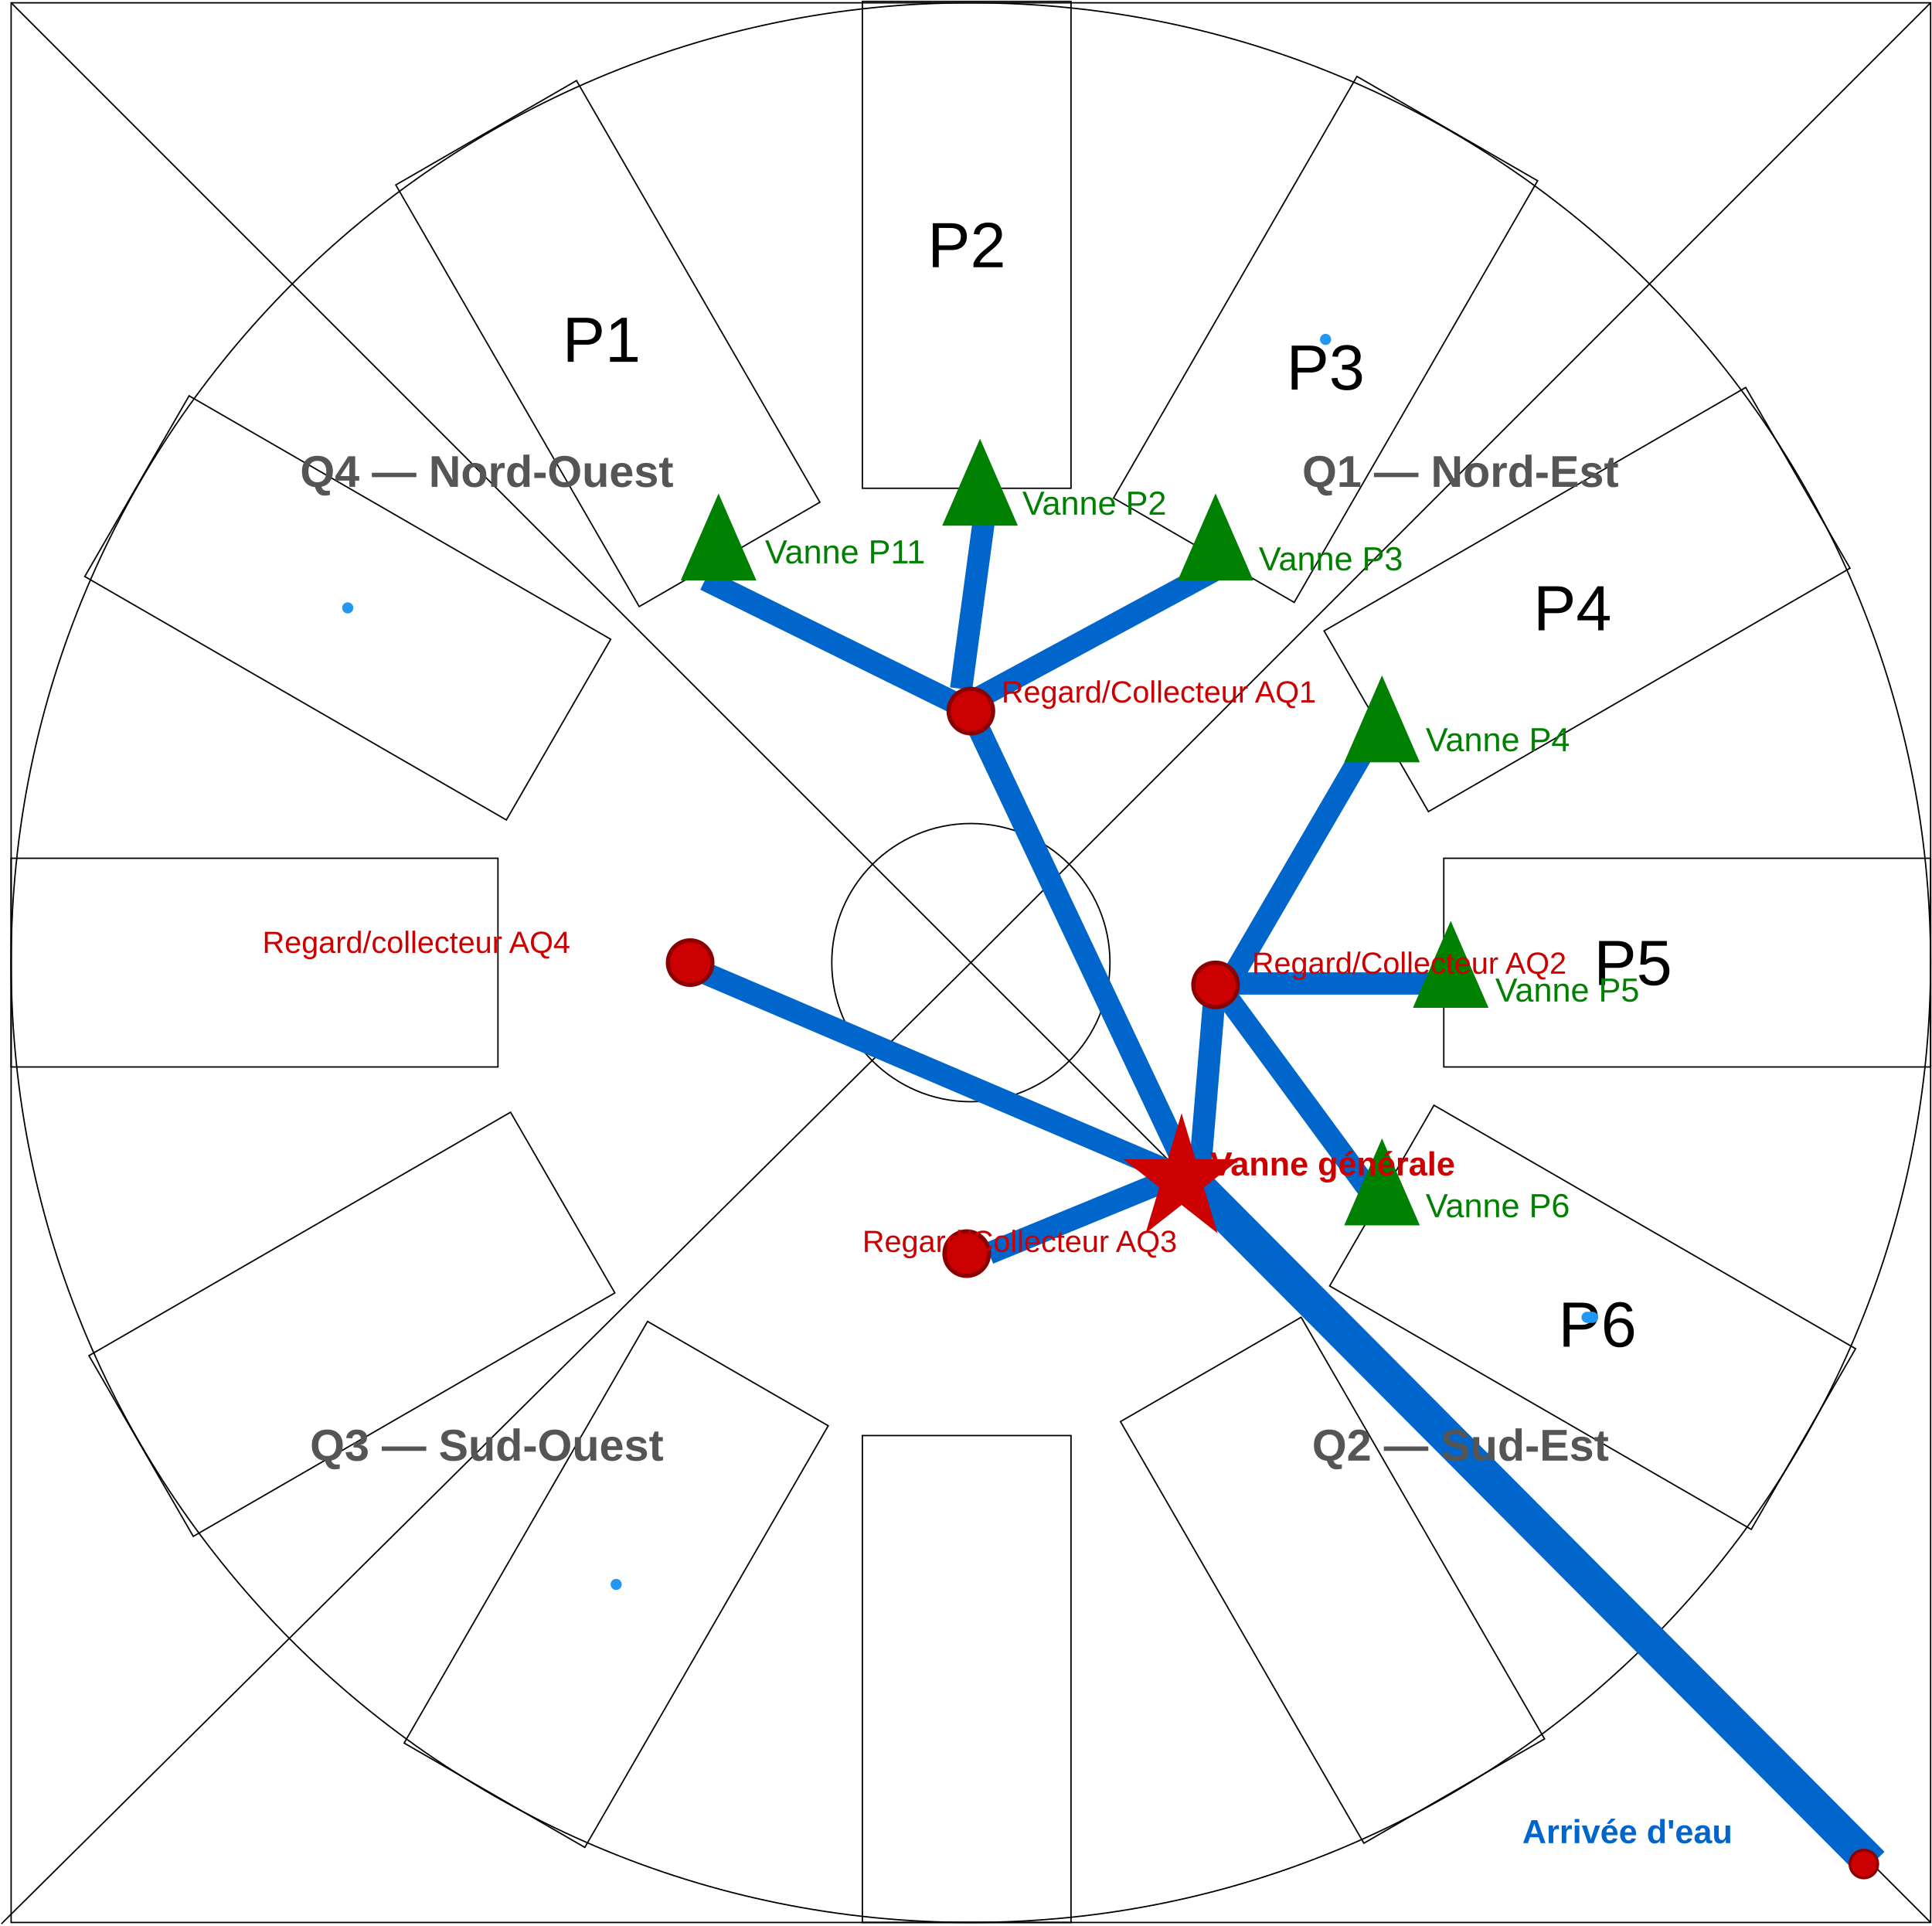
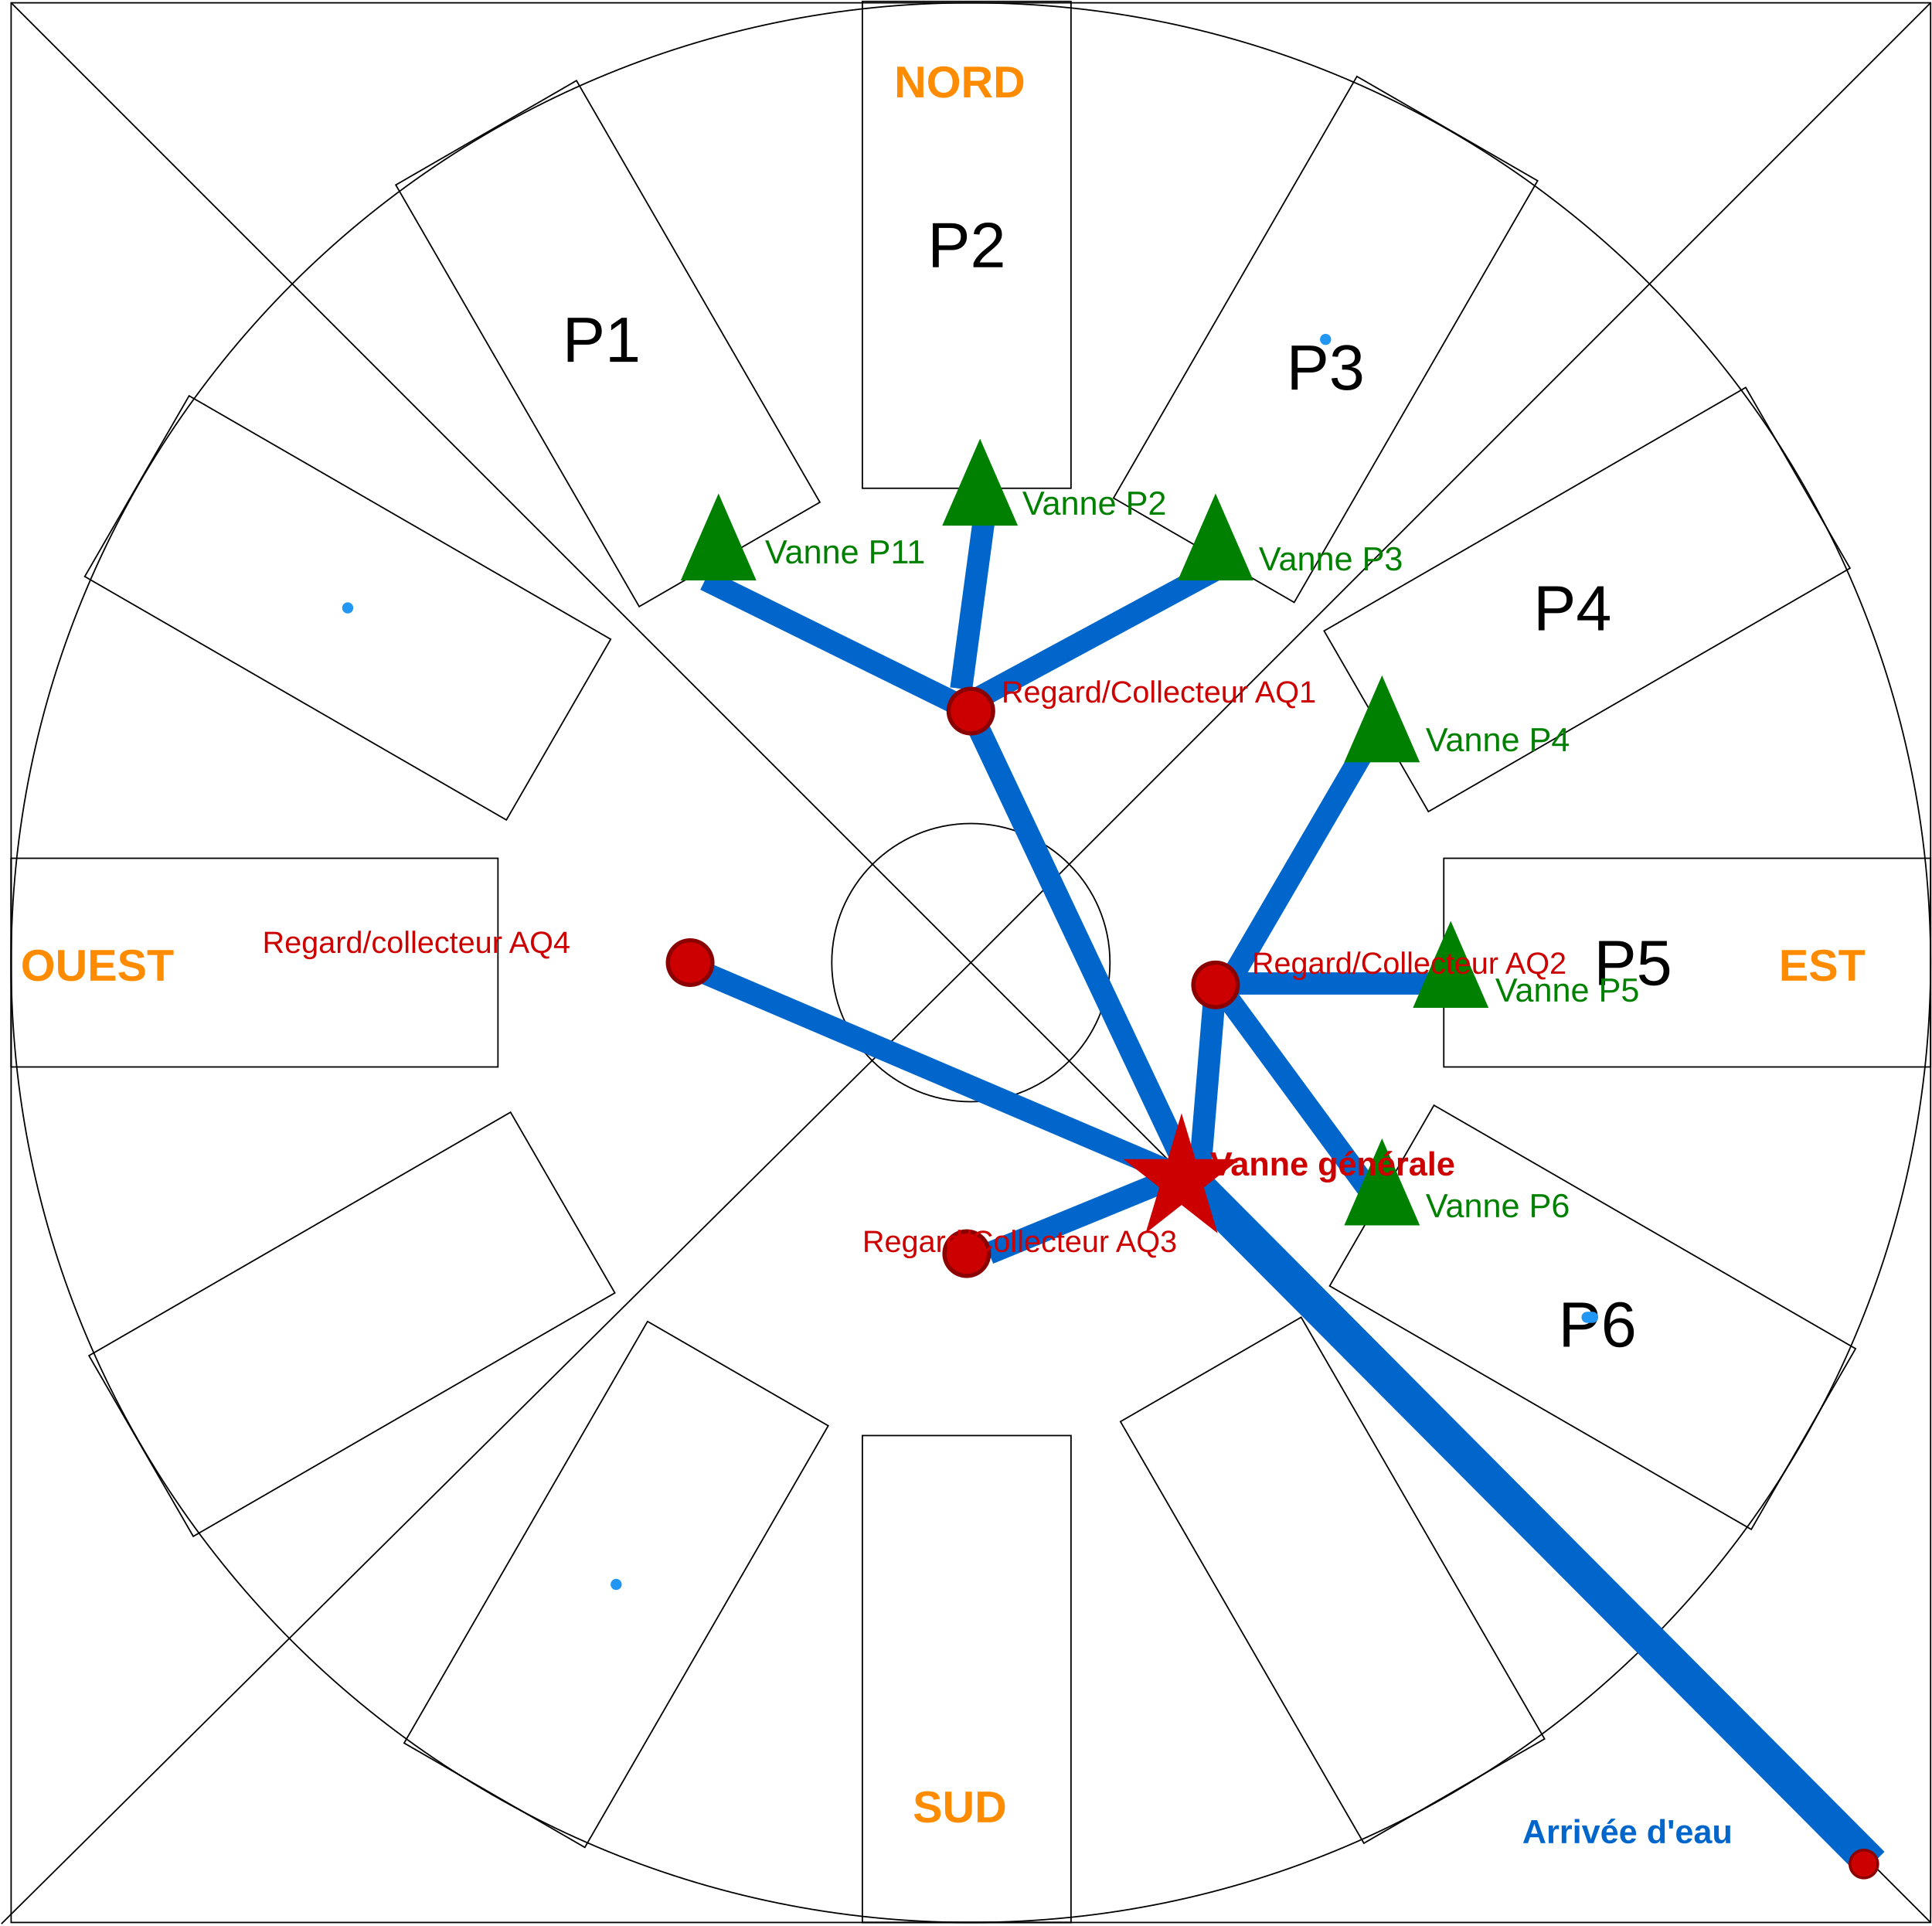
<svg xmlns="http://www.w3.org/2000/svg" viewBox="0 0 1389.00 1384.00" data-guides="{&quot;vertical&quot;:[],&quot;horizontal&quot;:[]}">
  <defs />
  <path fill="none" stroke="#000000" fill-opacity="1" stroke-width="1" stroke-opacity="1" font-size-adjust="" pointer-events="none" title="Ellipse 2" id="tSvg114f3ac8fc0" d="M698 2C1079.076 2 1388 310.923 1388 692C1388 1073.076 1079.076 1382 698 1382C316.923 1382 8 1073.076 8 692C8 310.923 316.923 2 698 2Z" style="transform-origin: -8839px -8688px;" />
  <path fill="transparent" stroke="#000000" fill-opacity="1" stroke-width="1" stroke-opacity="1" font-size-adjust="" pointer-events="none" id="tSvgdcd24356a9" title="Rectangle 1" d="M8 2C468 2 928 2 1388 2C1388 462 1388 922 1388 1382C928 1382 468 1382 8 1382C8 922 8 462 8 2Z" style="transform-origin: -4302px -4308px;" />
  <line fill="transparent" font-size-adjust="" pointer-events="none" stroke="#000000" fill-opacity="1" stroke-opacity="1" stroke-width="1" id="tSvge2f3c9027e" title="QUART2" x1="698.00" y1="692.00" x2="1388.00" y2="1382.00" transform="matrix(1 0 0 1 0 0)" style="transform-origin: 1043px 1037px;" />
  <line fill="transparent" font-size-adjust="" pointer-events="none" stroke="#000000" fill-opacity="1" stroke-opacity="1" stroke-width="1" id="tSvgdccaa349ec" title="QUART3" x1="698.00" y1="692.00" x2="1.00" y2="1383.00" transform="matrix(1 0 0 1 0 0)" style="transform-origin: 349.5px 1037.5px;" />
  <line fill="transparent" font-size-adjust="" pointer-events="none" stroke="#000000" fill-opacity="1" stroke-opacity="1" stroke-width="1" id="tSvg71ea931e4f" title="QUART4" x1="8.00" y1="2.00" x2="698.00" y2="692.00" transform="matrix(1 0 0 1 0 0)" style="transform-origin: 353px 347px;" />
  <line fill="transparent" font-size-adjust="" pointer-events="none" stroke="#000000" fill-opacity="1" stroke-opacity="1" stroke-width="1" id="tSvg160b4eea15c" title="QUART1" x1="1388.00" y1="2.00" x2="698.00" y2="692.00" transform="matrix(1 0 0 1 0 0)" style="transform-origin: 1043px 347px;" />
  <path fill="transparent" stroke="#000000" fill-opacity="1" stroke-width="1" stroke-opacity="1" font-size-adjust="" pointer-events="none" id="tSvgd3f9ea660f" title="P0" d="M620 1C670 1 720 1 770 1C770 117.667 770 234.333 770 351C720 351 670 351 620 351C620 234.333 620 117.667 620 1Z" style="transform-origin: -4305px -4824px;" />
  <path fill="transparent" stroke="#000000" fill-opacity="1" stroke-width="1" stroke-opacity="1" font-size-adjust="" pointer-events="none" id="tSvg8ec0c5e1ad" rx="0" ry="0" title="P1" d="M975.548 54.946C1018.849 79.946 1062.151 104.946 1105.452 129.946C1047.119 230.982 988.785 332.018 930.452 433.054C887.151 408.054 843.849 383.054 800.548 358.054C858.881 257.018 917.215 155.982 975.548 54.946Z" style="transform-origin: -4047px -4756px;" />
  <path fill="transparent" stroke="#000000" fill-opacity="1" stroke-width="1" stroke-opacity="1" font-size-adjust="" pointer-events="none" id="tSvg7443e932ae" rx="0" ry="0" title="P11" d="M284.548 132.946C327.849 107.946 371.151 82.946 414.452 57.946C472.785 158.982 531.119 260.018 589.452 361.054C546.151 386.054 502.849 411.054 459.548 436.054C401.215 335.018 342.881 233.982 284.548 132.946Z" style="transform-origin: -4563px -4753px;" />
  <path fill="transparent" stroke="#000000" fill-opacity="1" stroke-width="1" stroke-opacity="1" font-size-adjust="" pointer-events="none" id="tSvg18c064280a4" rx="0" ry="0" title="P8" d="M138.946 1104.452C113.946 1061.151 88.946 1017.849 63.946 974.548C164.982 916.215 266.018 857.881 367.054 799.548C392.054 842.849 417.054 886.151 442.054 929.452C341.018 987.785 239.982 1046.119 138.946 1104.452Z" style="transform-origin: -4747px -4048px;" />
  <path fill="transparent" stroke="#000000" fill-opacity="1" stroke-width="1" stroke-opacity="1" font-size-adjust="" pointer-events="none" id="tSvg57b8662222" rx="0" ry="0" title="P10" d="M60.946 414.452C85.946 371.151 110.946 327.849 135.946 284.548C236.982 342.881 338.018 401.215 439.054 459.548C414.054 502.849 389.054 546.151 364.054 589.452C263.018 531.119 161.982 472.785 60.946 414.452Z" style="transform-origin: -4750px -4563px;" />
  <path fill="transparent" stroke="#000000" fill-opacity="1" stroke-width="1" stroke-opacity="1" font-size-adjust="" pointer-events="none" id="tSvgd7ac58eff5" rx="0" ry="0" title="P7" d="M420.452 1328.054C377.151 1303.054 333.849 1278.054 290.548 1253.054C348.881 1152.018 407.215 1050.982 465.548 949.946C508.849 974.946 552.151 999.946 595.452 1024.946C537.119 1125.982 478.785 1227.018 420.452 1328.054Z" style="transform-origin: -4557px -3861px;" />
  <path fill="transparent" stroke="#000000" fill-opacity="1" stroke-width="1" stroke-opacity="1" font-size-adjust="" pointer-events="none" id="tSvg10995cc969d" rx="0" ry="0" title="P5" d="M1110.452 1250.054C1067.151 1275.054 1023.849 1300.054 980.548 1325.054C922.215 1224.018 863.881 1122.982 805.548 1021.946C848.849 996.946 892.151 971.946 935.452 946.946C993.785 1047.982 1052.119 1149.018 1110.452 1250.054Z" style="transform-origin: -4042px -3864px;" />
  <path fill="transparent" stroke="#000000" fill-opacity="1" stroke-width="1" stroke-opacity="1" font-size-adjust="" pointer-events="none" id="tSvgccd884f1ce" rx="0" ry="0" title="P4" d="M1334.054 969.548C1309.054 1012.849 1284.054 1056.151 1259.054 1099.452C1158.018 1041.119 1056.982 982.785 955.946 924.452C980.946 881.151 1005.946 837.849 1030.946 794.548C1131.982 852.881 1233.018 911.215 1334.054 969.548Z" style="transform-origin: -3855px -4053px;" />
  <path fill="transparent" stroke="#000000" fill-opacity="1" stroke-width="1" stroke-opacity="1" font-size-adjust="" pointer-events="none" id="tSvg7b1d59572c" rx="0" ry="0" title="P2" d="M1255.054 278.548C1280.054 321.849 1305.054 365.151 1330.054 408.452C1229.018 466.785 1127.982 525.119 1026.946 583.452C1001.946 540.151 976.946 496.849 951.946 453.548C1052.982 395.215 1154.018 336.881 1255.054 278.548Z" style="transform-origin: -3859px -4569px;" />
  <path fill="transparent" stroke="#000000" fill-opacity="1" stroke-width="1" stroke-opacity="1" font-size-adjust="" pointer-events="none" id="tSvg7acda4f5d7" rx="0" ry="0" title="P9" d="M8 617C124.667 617 241.333 617 358 617C358 667 358 717 358 767C241.333 767 124.667 767 8 767C8 717 8 667 8 617Z" style="transform-origin: -4817px -4308px;" />
  <path fill="transparent" stroke="#000000" fill-opacity="1" stroke-width="1" stroke-opacity="1" font-size-adjust="" pointer-events="none" id="tSvg72eedf596c" rx="0" ry="0" title="P3" d="M1038 617C1154.667 617 1271.333 617 1388 617C1388 667 1388 717 1388 767C1271.333 767 1154.667 767 1038 767C1038 717 1038 667 1038 617Z" style="transform-origin: -3787px -4308px;" />
  <path fill="transparent" stroke="#000000" fill-opacity="1" stroke-width="1" stroke-opacity="1" font-size-adjust="" pointer-events="none" id="tSvg123309966f4" rx="0" ry="0" title="P6" d="M620 1032C670 1032 720 1032 770 1032C770 1148.667 770 1265.333 770 1382C720 1382 670 1382 620 1382C620 1265.333 620 1148.667 620 1032Z" style="transform-origin: -4305px -3793px;" />
  <text font-size="46px" font-weight="400" font-style="normal" text-anchor="middle" letter-spacing="0px" word-spacing="normal" data-lh="1" data-tt="none" stroke="none" stroke-width="0" id="tSvg9d3665b40d" data-ff="Arial" x="322.00" y="114.50" width="221" height="259" title="P1T" fill="#000000" fill-opacity="1" stroke-opacity="1" data-valign="middle" data-fs="normal" data-text="P1" style="font-family: Arial; text-decoration: none; transform-origin: 432.5px 244px;">
    <tspan y="260.10" x="432.50">P1</tspan>
  </text>
  <text font-size="46px" font-weight="400" font-style="normal" text-anchor="middle" letter-spacing="0px" word-spacing="normal" data-lh="1" data-tt="none" stroke="none" stroke-width="0" id="tSvg1ad9f606c0" data-ff="Arial" x="584.50" y="46.50" width="221" height="259" title="P2T" fill="#000000" fill-opacity="1" stroke-opacity="1" data-valign="middle" data-fs="normal" data-text="P2" style="font-family: Arial; text-decoration: none; transform-origin: 695px 176px;">
    <tspan y="192.10" x="695.00">P2</tspan>
  </text>
  <text font-size="46px" font-weight="400" font-style="normal" text-anchor="middle" letter-spacing="0px" word-spacing="normal" data-lh="1" data-tt="none" stroke="none" stroke-width="0" id="tSvg14b8e3f710c" data-ff="Arial" x="1038.00" y="822.50" width="221" height="259" title="P6T" fill="#000000" fill-opacity="1" stroke-opacity="1" data-valign="middle" data-fs="normal" data-text="P6" style="font-family: Arial; text-decoration: none; transform-origin: 1148.5px 952px;">
    <tspan y="968.10" x="1148.50">P6</tspan>
  </text>
  <text font-size="46px" font-weight="400" font-style="normal" text-anchor="middle" letter-spacing="0px" word-spacing="normal" data-lh="1" data-tt="none" stroke="none" stroke-width="0" id="tSvg1289df6182" data-ff="Arial" x="1063.50" y="562.50" width="221" height="259" title="P5T" fill="#000000" fill-opacity="1" stroke-opacity="1" data-valign="middle" data-fs="normal" data-text="P5" style="font-family: Arial; text-decoration: none; transform-origin: 1174px 692px;">
    <tspan y="708.10" x="1174.00">P5</tspan>
  </text>
  <text font-size="46px" font-weight="400" font-style="normal" text-anchor="middle" letter-spacing="0px" word-spacing="normal" data-lh="1" data-tt="none" stroke="none" stroke-width="0" id="tSvgd115b5950" data-ff="Arial" x="1020.00" y="307.50" width="221" height="259" title="P4T" fill="#000000" fill-opacity="1" stroke-opacity="1" data-valign="middle" data-fs="normal" data-text="P4" style="font-family: Arial; text-decoration: none; transform-origin: 1130.5px 437px;">
    <tspan y="453.10" x="1130.50">P4</tspan>
  </text>
  <text font-size="46px" font-weight="400" font-style="normal" text-anchor="middle" letter-spacing="0px" word-spacing="normal" data-lh="1" data-tt="none" stroke="none" stroke-width="0" id="tSvg151a2514498" data-ff="Arial" x="842.50" y="134.50" width="221" height="259" title="P3T" fill="#000000" fill-opacity="1" stroke-opacity="1" data-valign="middle" data-fs="normal" data-text="P3" style="font-family: Arial; text-decoration: none; transform-origin: 953px 264px;">
    <tspan y="280.10" x="953.00">P3</tspan>
  </text>
  <path fill="transparent" stroke="#000000" fill-opacity="1" stroke-width="1" stroke-opacity="1" font-size-adjust="" pointer-events="none" id="tSvg167272cef4e" title="Ellipse 3" d="M698 592C753.229 592 798 636.771 798 692C798 747.229 753.229 792 698 792C642.771 792 598 747.229 598 692C598 636.771 642.771 592 698 592Z" style="transform-origin: -4302px -4308px;" />
  <path fill="none" stroke="rgb(33, 150, 243)" fill-opacity="1" stroke-width="8" stroke-opacity="1" font-size-adjust="" stroke-linecap="round" stroke-linejoin="round" id="tSvg1222e1afdf2" title="Path 4" d="M953 244C953 244 953 244 953 244" />
  <path fill="none" stroke="rgb(33, 150, 243)" fill-opacity="1" stroke-width="8" stroke-opacity="1" font-size-adjust="" stroke-linecap="round" stroke-linejoin="round" id="tSvga2d76ba5e5" title="Path 8" d="M1141 947C1142.333 947 1143.667 947 1145 947" />
  <path fill="none" stroke="rgb(33, 150, 243)" fill-opacity="1" stroke-width="8" stroke-opacity="1" font-size-adjust="" stroke-linecap="round" stroke-linejoin="round" id="tSvg60429485c3" title="Path 12" d="M443 1139C443 1139 443 1139 443 1139" />
  <path fill="none" stroke="rgb(33, 150, 243)" fill-opacity="1" stroke-width="8" stroke-opacity="1" font-size-adjust="" stroke-linecap="round" stroke-linejoin="round" id="tSvg85a5990df8" title="Path 16" d="M250 437C250 437 250 437 250 437" />
  <line fill="#0066cc" fill-opacity="1" stroke="#0066cc" stroke-opacity="1" stroke-width="25" id="tSvg278db11fa5" title="PE25 ARRIVEE" x1="1346.00" y1="1340.00" x2="860.00" y2="852.00" pointer-events="none" style="transform-origin: 1103px 1096px;" />
  <path fill="#CC0000" font-size-adjust="" stroke-width="2" stroke="#8B0000" cx="1098" cy="1275" r="10" id="tSvg5818e5dfcc" title="ENTREE1" fill-opacity="1" stroke-opacity="1" d="M1340 1330C1345.523 1330 1350 1334.477 1350 1340C1350 1345.523 1345.523 1350 1340 1350C1334.477 1350 1330 1345.523 1330 1340C1330 1334.477 1334.477 1330 1340 1330Z" style="transform-origin: 1340px 1340px;" />
  <path fill="#CC0000" font-size-adjust="" cx="850" cy="850" r="13" id="tSvgb92cb2bfcd" title="Vanne Generale" fill-opacity="1" stroke="none" stroke-opacity="1" d="M850 837C857.18 837 863 842.82 863 850C863 857.18 857.18 863 850 863C842.82 863 837 857.18 837 850C837 842.82 842.82 837 850 837Z" style="transform-origin: 850px 850px;" />
  <line fill="#0066cc" fill-opacity="1" stroke="#0066cc" stroke-opacity="1" stroke-width="16" id="tSvg16fa76fcf76" title="PE16AQ2" x1="861.00" y1="862.00" x2="874.00" y2="706.00" pointer-events="none" style="transform-origin: 867.5px 784px;" />
  <line fill="#0066cc" fill-opacity="1" stroke="#0066cc" stroke-opacity="1" stroke-width="16" id="tSvgf17b1e659f" title="PE16AQ4" x1="858.00" y1="851.00" x2="699.00" y2="514.00" pointer-events="none" style="transform-origin: 778.5px 682.5px;" />
  <line fill="#0066cc" fill-opacity="1" stroke="#0066cc" stroke-opacity="1" stroke-width="16" id="tSvg8cb7e6b6be" title="PE15AQ3" x1="833.00" y1="851.00" x2="711.00" y2="901.00" pointer-events="none" style="transform-origin: 772px 876px;" />
  <line fill="#0066cc" fill-opacity="1" stroke="#0066cc" stroke-opacity="1" stroke-width="16" id="tSvg3389fe7ecb" title="PE16AQ1" x1="850.00" y1="846.00" x2="503.00" y2="698.00" pointer-events="none" style="transform-origin: 676.5px 772px;" />
  <line fill="#0066cc" fill-opacity="1" stroke="#0066cc" stroke-opacity="1" stroke-width="16" id="tSvg310a822123" title="PE16P4" x1="984.00" y1="534.00" x2="882.00" y2="709.00" style="transform-origin: 933px 621.5px;" />
  <line fill="#0066cc" fill-opacity="1" stroke="#0066cc" stroke-opacity="1" stroke-width="16" id="tSvg160ea303430" title="PE16P5" x1="1038.00" y1="707.00" x2="880.00" y2="707.00" style="transform-origin: 959px 707px;" />
  <line fill="#0066cc" fill-opacity="1" stroke="#0066cc" stroke-opacity="1" stroke-width="16" id="tSvg1057a4ca9d8" title="PE16P6" x1="989.00" y1="862.00" x2="878.00" y2="711.00" style="transform-origin: 933.5px 786.5px;" />
  <line fill="#0066cc" fill-opacity="1" stroke="#0066cc" stroke-opacity="1" stroke-width="16" id="tSvg91af9e4f68" title="PE16P3" x1="888.00" y1="402.00" x2="701.00" y2="503.00" style="transform-origin: 794.5px 452.5px;" />
  <line fill="#0066cc" fill-opacity="1" stroke="#0066cc" stroke-opacity="1" stroke-width="16" id="tSvg152012403b5" title="PE16P2" x1="709.00" y1="362.00" x2="691.00" y2="495.19" style="transform-origin: 700px 428.59px;" />
  <line fill="#0066cc" fill-opacity="1" stroke="#0066cc" stroke-opacity="1" stroke-width="16" id="tSvg129eca0bd7c" title="PE16P1" x1="700.83" y1="512.38" x2="507.00" y2="416.75" style="transform-origin: 603.91px 464.56px;" />
  <path fill="#cc0000" stroke="#cc0000" fill-opacity="1" stroke-width="1" stroke-opacity="1" font-size-adjust="" pointer-events="none" id="tSvg16a0e4c0692" title="Arrivée d&amp;#39;eau" d="M849.5 802C852.681 812.595 855.862 823.189 859.043 833.784C869.335 833.784 879.628 833.785 889.92 833.785C881.593 840.333 873.267 846.882 864.94 853.43C868.121 864.025 871.301 874.62 874.481 885.215C866.154 878.667 857.827 872.12 849.5 865.572C841.173 872.12 832.846 878.667 824.519 885.215C827.699 874.62 830.879 864.025 834.06 853.43C825.733 846.882 817.407 840.333 809.08 833.785C819.372 833.785 829.665 833.784 839.957 833.784C843.138 823.189 846.319 812.595 849.5 802Z" />
  <path fill="rgb(204, 0, 0)" font-size-adjust="" stroke-width="3" stroke="rgb(139, 0, 0)" cx="648" cy="780" r="16" id="tSvg10d078e3970" title="AQ3" fill-opacity="1" stroke-opacity="1" d="M695 885.215C703.837 885.215 711 892.378 711 901.215C711 910.051 703.837 917.215 695 917.215C686.163 917.215 679 910.051 679 901.215C679 892.378 686.163 885.215 695 885.215Z" style="transform-origin: 695px 901.21px;" />
  <path fill="rgb(204, 0, 0)" font-size-adjust="" stroke-width="3" stroke="rgb(139, 0, 0)" cx="786" cy="742" r="16" id="tSvg126306828b2" title="AQ2" fill-opacity="1" stroke-opacity="1" d="M873.92 692C882.756 692 889.92 699.163 889.92 708C889.92 716.837 882.756 724 873.92 724C865.083 724 857.92 716.837 857.92 708C857.92 699.163 865.083 692 873.92 692Z" style="transform-origin: 873.92px 708px;" />
  <path fill="rgb(204, 0, 0)" font-size-adjust="" stroke-width="3" stroke="rgb(139, 0, 0)" cx="610" cy="642" r="16" id="tSvgc60705d02" title="AQ4" fill-opacity="1" stroke-opacity="1" d="M496.173 676C505.009 676 512.173 683.163 512.173 692C512.173 700.837 505.009 708 496.173 708C487.336 708 480.173 700.837 480.173 692C480.173 683.163 487.336 676 496.173 676Z" style="transform-origin: 496.17px 692px;" />
  <path fill="rgb(204, 0, 0)" font-size-adjust="" stroke-width="3" stroke="rgb(139, 0, 0)" cx="748" cy="604" r="16" id="tSvg18097389707" title="AQ1" fill-opacity="1" stroke-opacity="1" d="M698 495.188C706.837 495.188 714 502.351 714 511.188C714 520.024 706.837 527.188 698 527.188C689.163 527.188 682 520.024 682 511.188C682 502.351 689.163 495.188 698 495.188Z" style="transform-origin: 698px 511.19px;" />
  <path fill="#008000" stroke="#008000" fill-opacity="1" stroke-width="1" stroke-opacity="1" id="tSvg16ac3abe458" title="Robinet1" d="M516.586 356C516.586 356 516.586 356 516.586 356L543 416.75C543 416.75 543 416.75 543 416.75H490.173C490.173 416.75 490.173 416.75 490.173 416.75Z" />
  <path fill="#008000" stroke="#008000" fill-opacity="1" stroke-width="1" stroke-opacity="1" id="tSvg6f21b4e577" title="Robinet3" d="M873.92 356C873.92 356 873.92 356 873.92 356L900.334 416.75C900.334 416.75 900.334 416.75 900.334 416.75H847.506C847.506 416.75 847.506 416.75 847.506 416.75Z" />
  <path fill="#008000" stroke="#008000" fill-opacity="1" stroke-width="1" stroke-opacity="1" id="tSvgd69c6a66d6" title="Robinet2" d="M704.586 316.625C704.586 316.625 704.586 316.625 704.586 316.625L731 377.375C731 377.375 731 377.375 731 377.375H678.173C678.173 377.375 678.173 377.375 678.173 377.375Z" />
  <path fill="#008000" stroke="#008000" fill-opacity="1" stroke-width="1" stroke-opacity="1" id="tSvg567bf539a3" title="Robinet6" d="M993.586 819.625C993.586 819.625 993.586 819.625 993.586 819.625L1020 880.375C1020 880.375 1020 880.375 1020 880.375H967.173C967.173 880.375 967.173 880.375 967.173 880.375Z" />
  <path fill="#008000" stroke="#008000" fill-opacity="1" stroke-width="1" stroke-opacity="1" id="tSvgc62537df6c" title="Robinet5" d="M1043 663.25C1043 663.25 1043 663.25 1043 663.25L1069.414 724C1069.414 724 1069.414 724 1069.414 724H1016.586C1016.586 724 1016.586 724 1016.586 724Z" />
  <path fill="#008000" stroke="#008000" fill-opacity="1" stroke-width="1" stroke-opacity="1" title="Robinet4" d="M993.586 486.75C993.586 486.75 993.586 486.75 993.586 486.75L1020 547.5C1020 547.5 1020 547.5 1020 547.5H967.173C967.173 547.5 967.173 547.5 967.173 547.5Z" id="tSvg8f6f327480" />
  <text x="550" y="405" font-family="Arial" font-size="24" fill="#008000" text-anchor="start">
  Vanne P11
</text>
  <text x="735" y="370" font-family="Arial" font-size="24" fill="#008000" text-anchor="start">
  Vanne P2
</text>
  <text x="905" y="410" font-family="Arial" font-size="24" fill="#008000" text-anchor="start">
  Vanne P3
</text>
  <text x="1025" y="540" font-family="Arial" font-size="24" fill="#008000" text-anchor="start">
  Vanne P4
</text>
  <text x="1075" y="720" font-family="Arial" font-size="24" fill="#008000" text-anchor="start">
  Vanne P5
</text>
  <text x="1025" y="875" font-family="Arial" font-size="24" fill="#008000" text-anchor="start">
  Vanne P6
</text>
  <text x="870" y="845" font-family="Arial" font-size="24" font-weight="bold" fill="#CC0000" text-anchor="start">
  Vanne générale
</text>
  <text x="720" y="505" font-family="Arial" font-size="22" fill="#CC0000" text-anchor="start">
  
  Regard/Collecteur AQ1
</text>
  <text x="900" y="700" font-family="Arial" font-size="22" fill="#CC0000" text-anchor="start">
  Regard/Collecteur AQ2
</text>
  <text x="620" y="900" font-family="Arial" font-size="22" fill="#CC0000" text-anchor="start">
  Regard/Collecteur AQ3
</text>
  <text x="410" y="685" font-family="Arial" font-size="22" fill="#CC0000" text-anchor="end">
  Regard/collecteur AQ4
</text>
  <text x="1170" y="1325" font-family="Arial" font-size="24" font-weight="bold" fill="#0066CC" text-anchor="middle">
  Arrivée d'eau
</text>
-   <text x="1050" y="350" font-family="Arial" font-size="32" font-weight="bold" fill="#555555" text-anchor="middle">
-   Q1 — Nord-Est
+   <text x="690" y="70" font-family="Arial" font-size="32" font-weight="bold" fill="#FF8C00" text-anchor="middle">
+   NORD
</text>
-   <text x="1050" y="1050" font-family="Arial" font-size="32" font-weight="bold" fill="#555555" text-anchor="middle">
-   Q2 — Sud-Est
+   <text x="1310" y="705" font-family="Arial" font-size="32" font-weight="bold" fill="#FF8C00" text-anchor="middle">
+   EST
</text>
-   <text x="350" y="1050" font-family="Arial" font-size="32" font-weight="bold" fill="#555555" text-anchor="middle">
-   Q3 — Sud-Ouest
+   <text x="690" y="1310" font-family="Arial" font-size="32" font-weight="bold" fill="#FF8C00" text-anchor="middle">
+   SUD
</text>
-   <text x="350" y="350" font-family="Arial" font-size="32" font-weight="bold" fill="#555555" text-anchor="middle">
-   Q4 — Nord-Ouest
+   <text x="70" y="705" font-family="Arial" font-size="32" font-weight="bold" fill="#FF8C00" text-anchor="middle">
+   OUEST
</text>
</svg>
